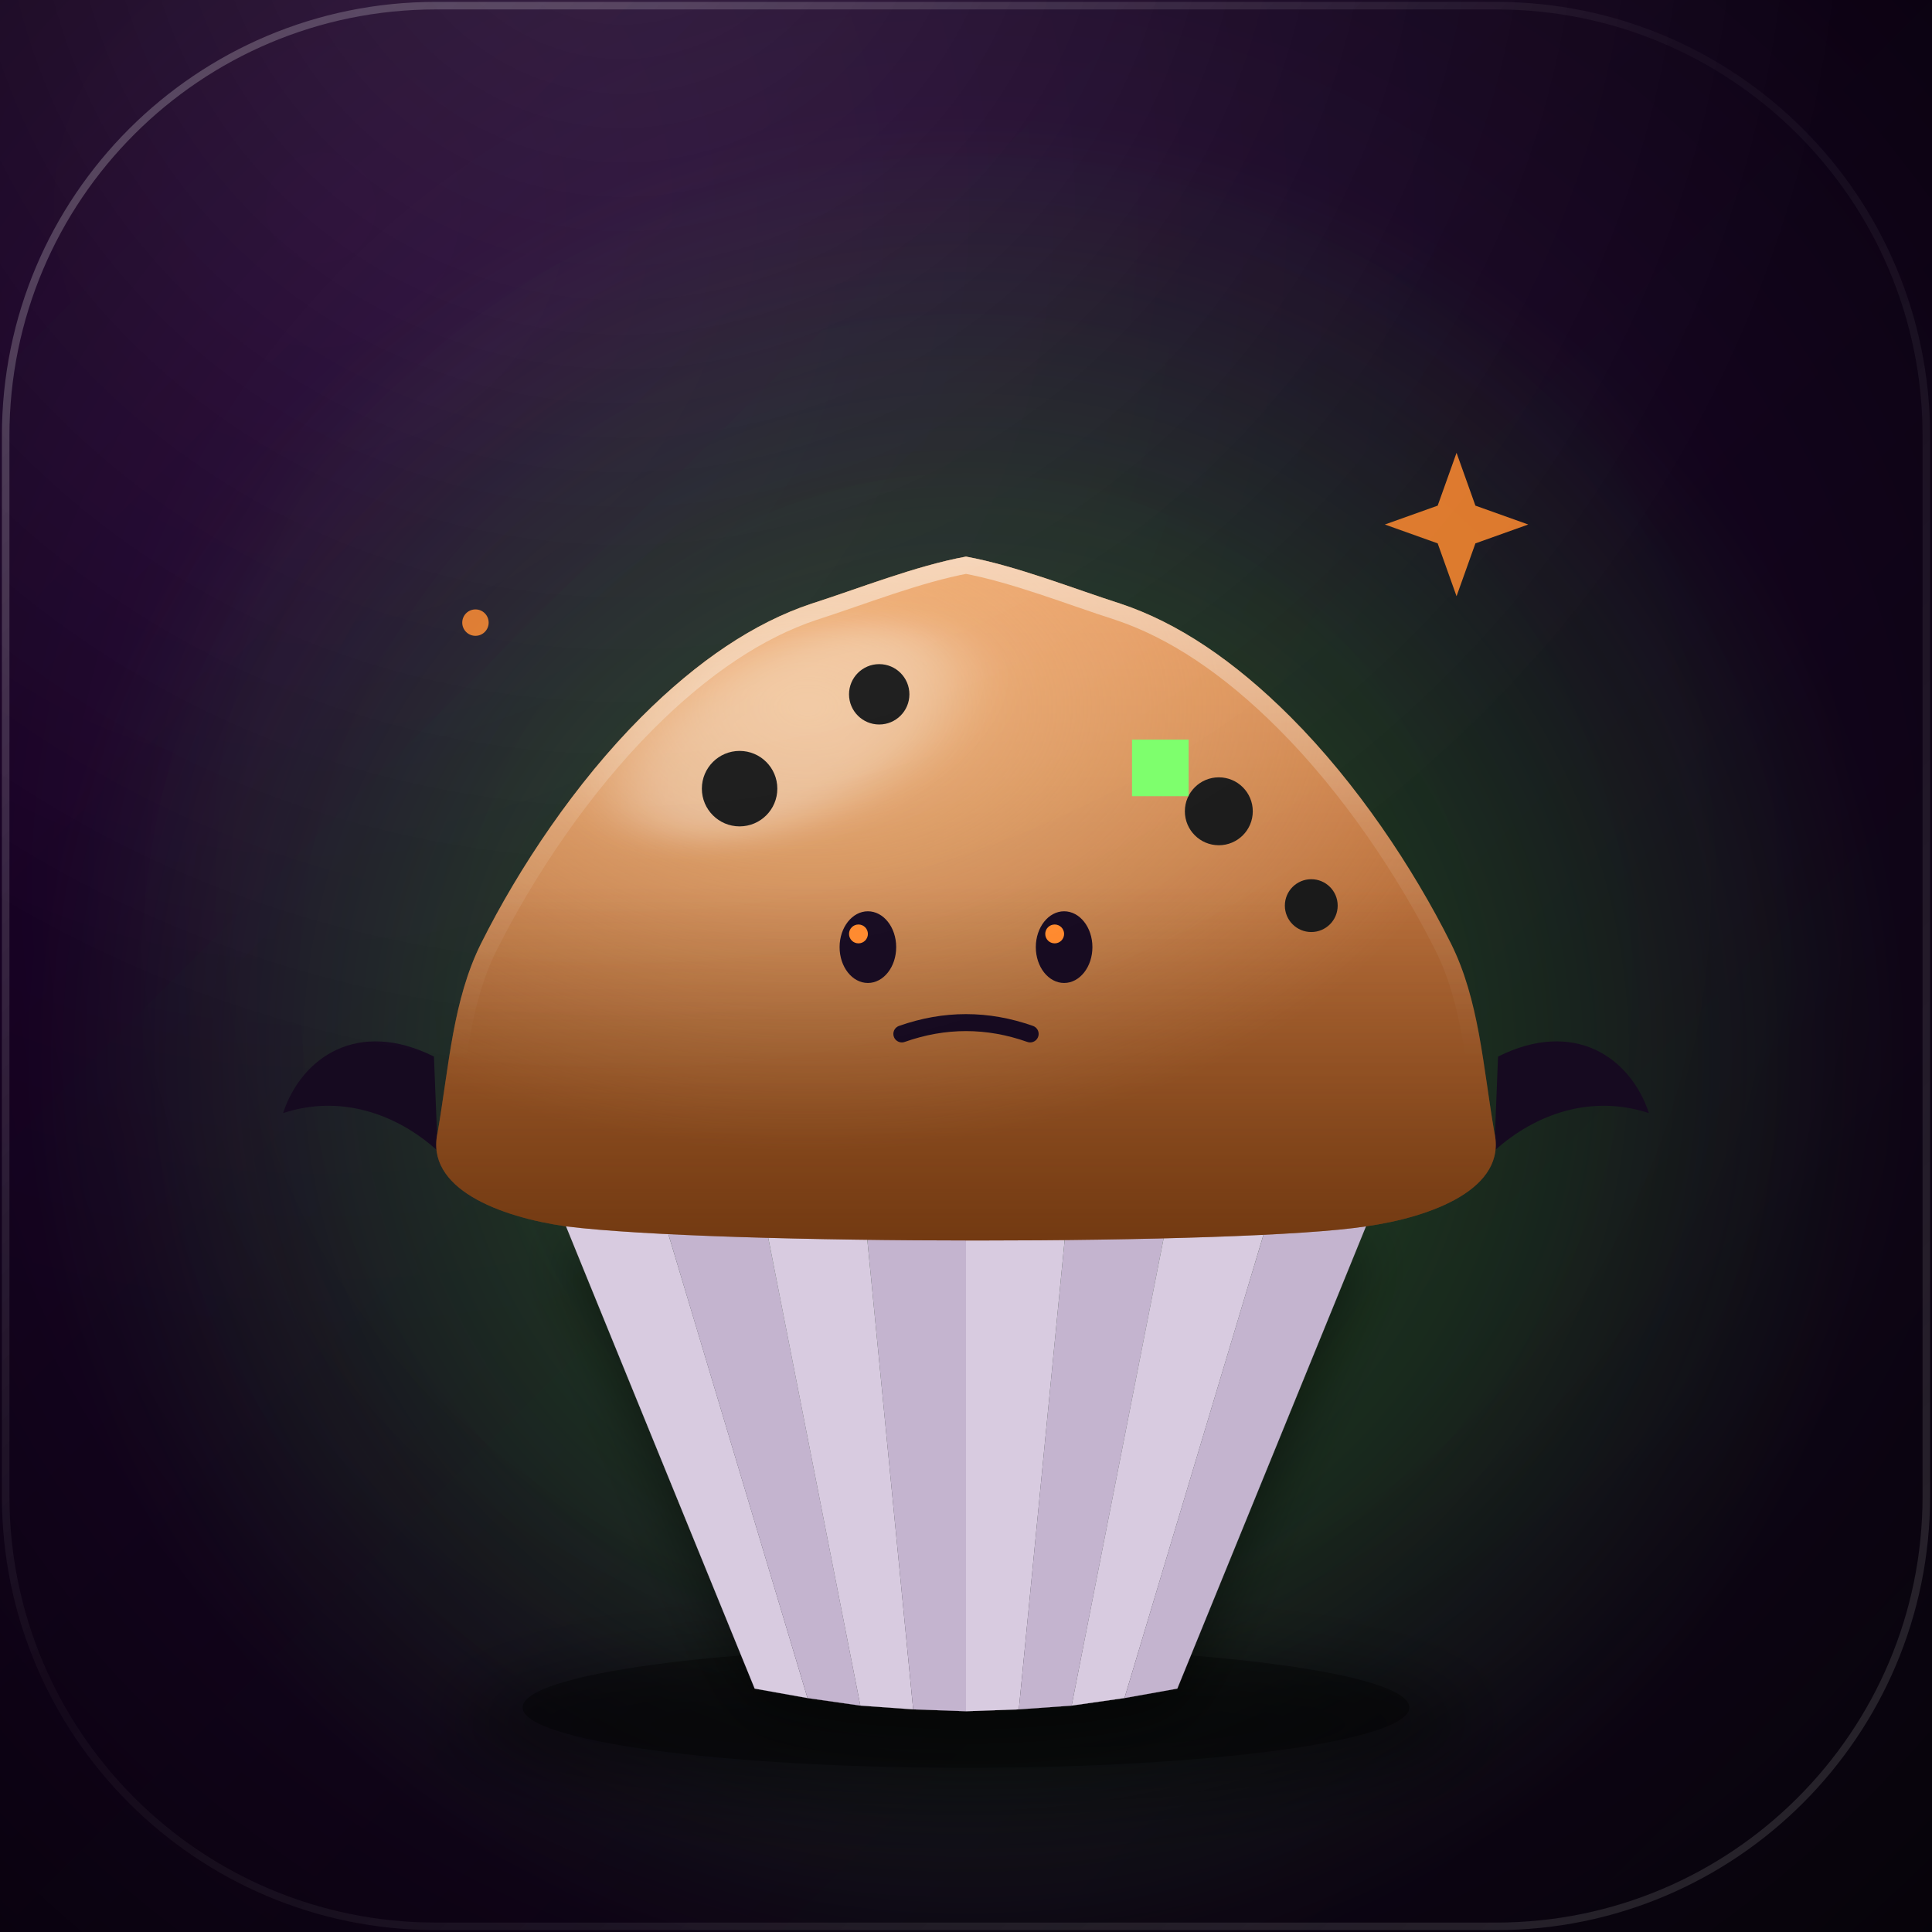
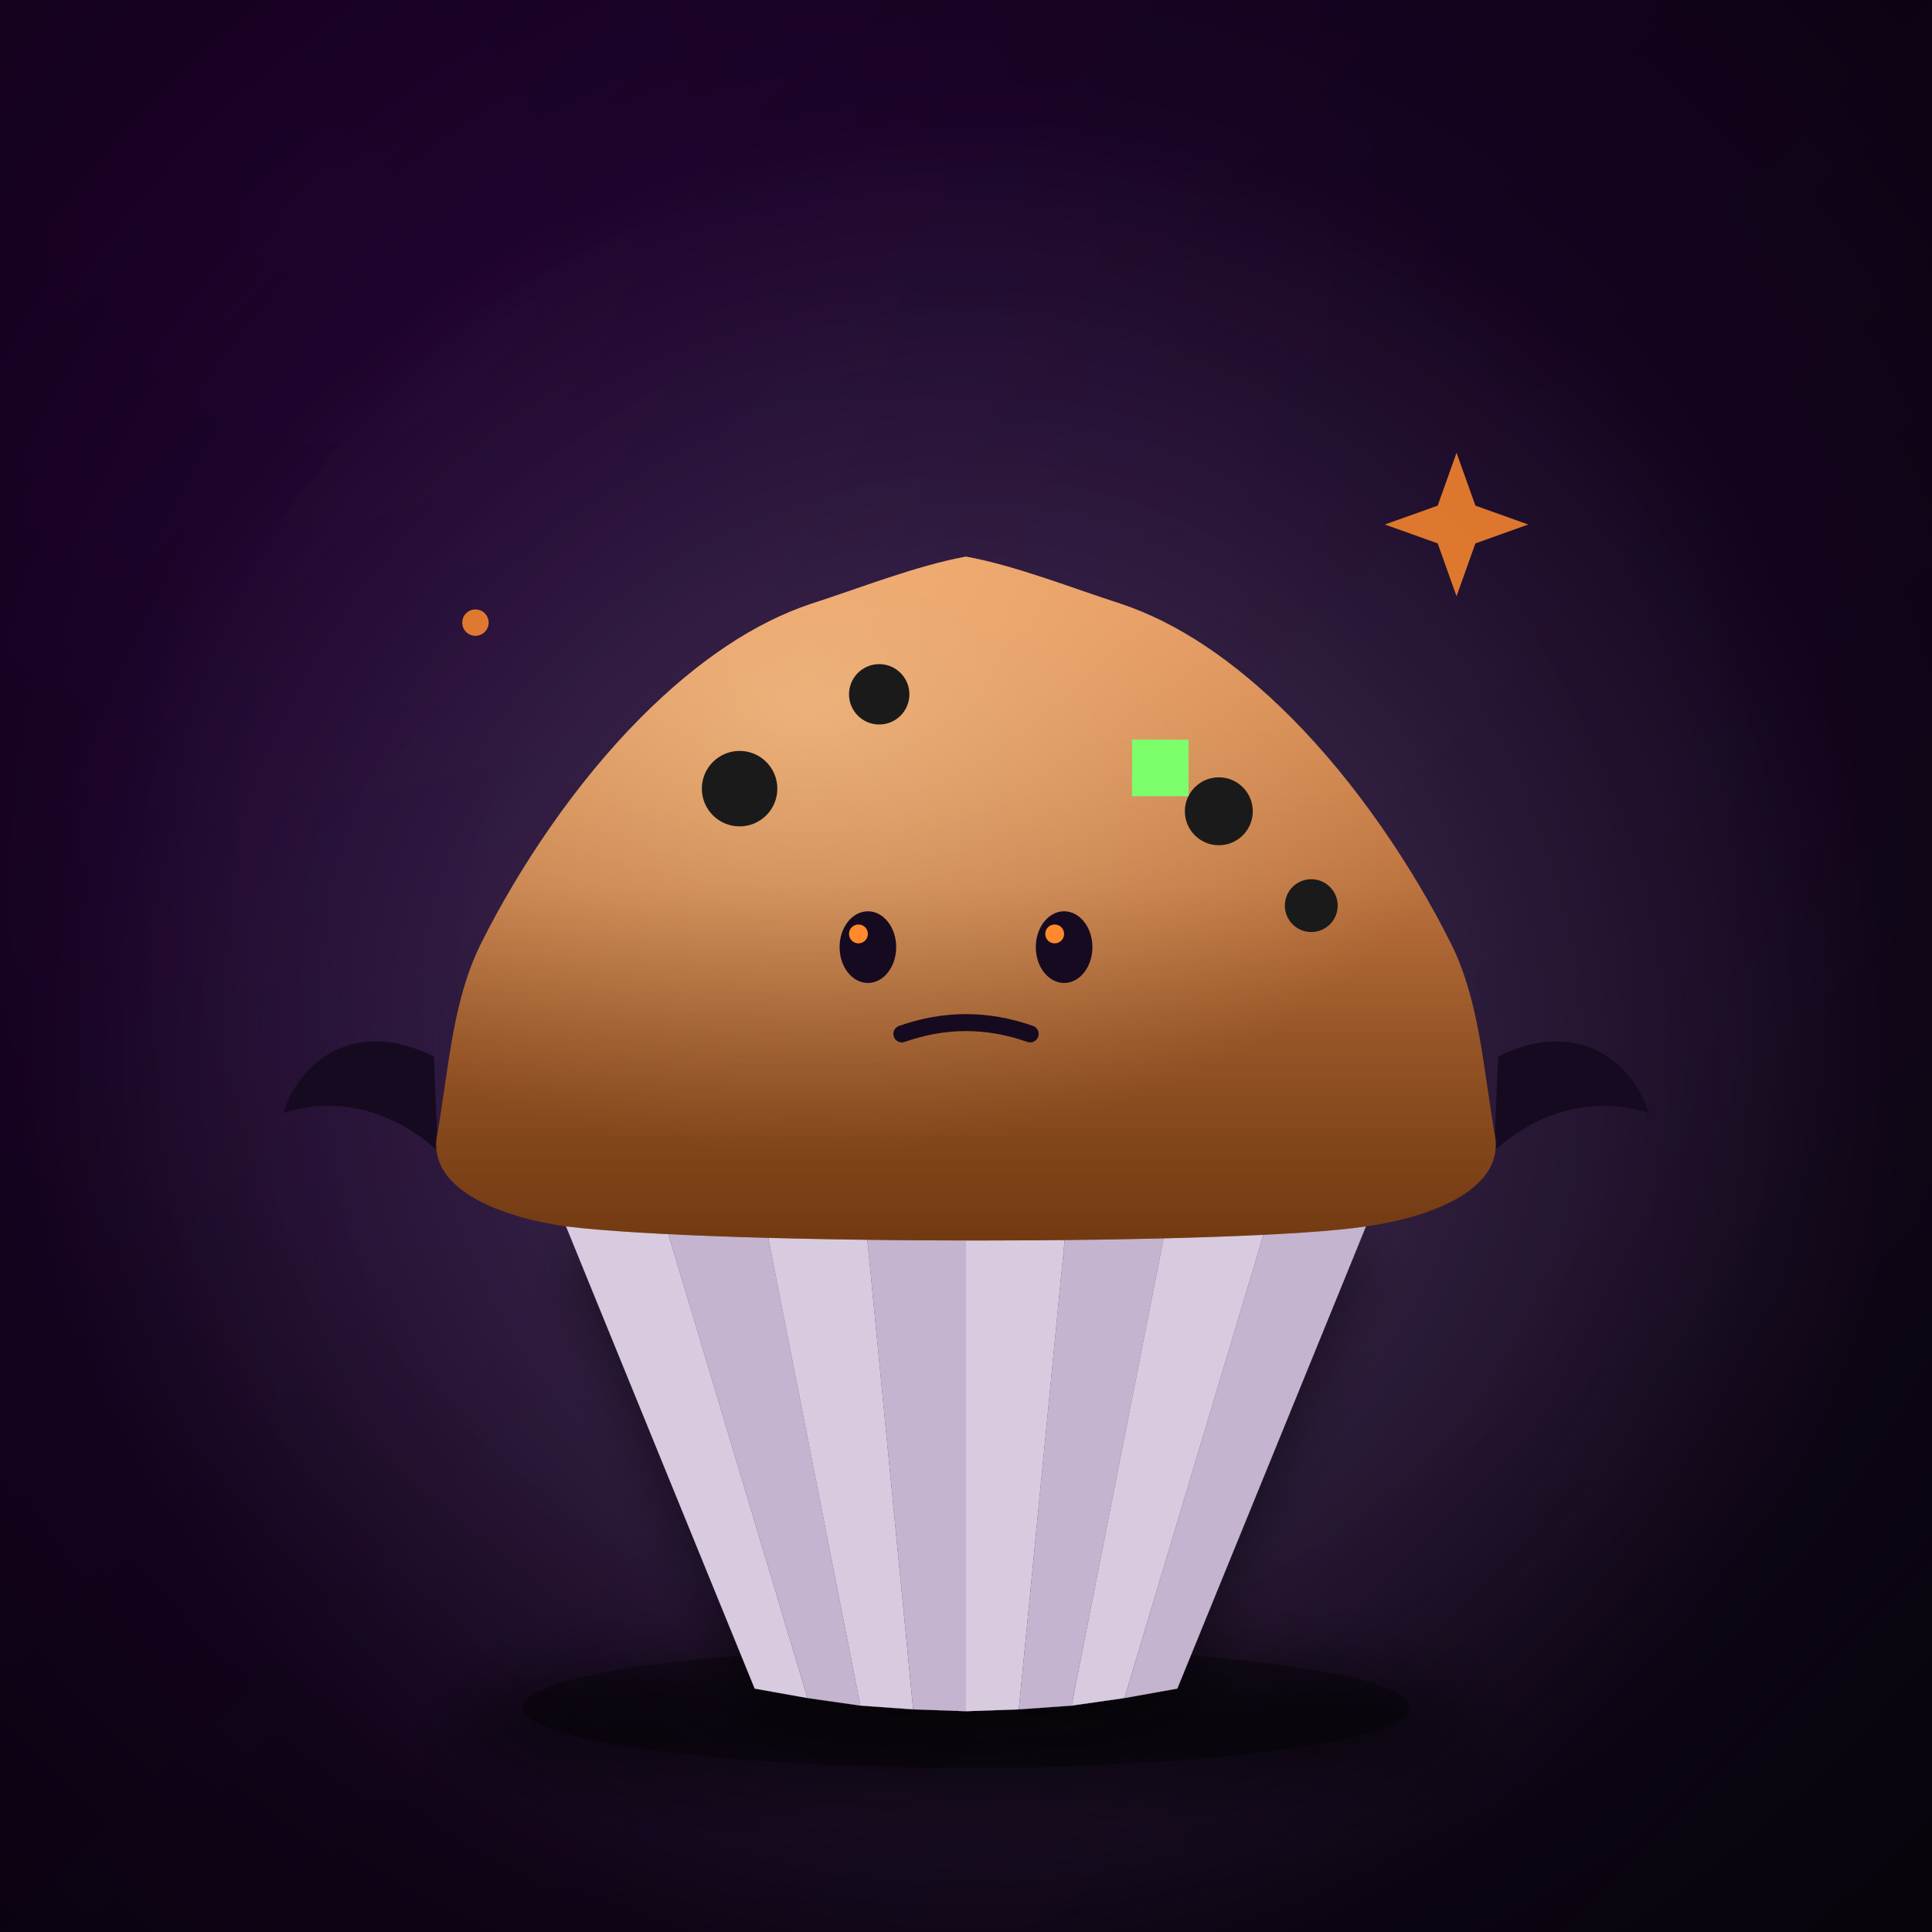
<svg xmlns="http://www.w3.org/2000/svg" width="1024" height="1024" viewBox="0 0 1024 1024">
  <defs>
    <linearGradient id="bg" x1="0" y1="0" x2="1" y2="1">
      <stop offset="0" stop-color="#3D1F52" />
      <stop offset="1" stop-color="#0D0614" />
    </linearGradient>
    <linearGradient id="dome" x1="0" y1="0" x2="0" y2="1">
      <stop offset="0" stop-color="#E8965A" />
      <stop offset="1" stop-color="#8A4A1E" />
    </linearGradient>
    <radialGradient id="sheen" cx="0.35" cy="0.22" r="0.65">
      <stop offset="0" stop-color="#F7C48E" stop-opacity="0.7" />
      <stop offset="1" stop-color="#F7C48E" stop-opacity="0" />
    </radialGradient>
    <radialGradient id="glow" cx="0.5" cy="0.5" r="0.5">
      <stop offset="0" stop-color="#7CFF6B" stop-opacity="0.10" />
      <stop offset="1" stop-color="#7CFF6B" stop-opacity="0" />
    </radialGradient>
    <filter id="s" x="-30%" y="-30%" width="160%" height="160%">
      <feDropShadow dx="0" dy="12" stdDeviation="14" flood-color="#000000" flood-opacity="0.45" />
    </filter>
    <linearGradient id="bg-rm" x1="0" y1="0" x2="1" y2="1">
      <stop offset="0" stop-color="#1D022D" />
      <stop offset="1" stop-color="#0E0715" />
    </linearGradient>
    <radialGradient id="glow-rm" cx="0.5" cy="0.5" r="0.5">
      <stop offset="0" stop-color="#033900" stop-opacity="0.10" />
      <stop offset="1" stop-color="#033900" stop-opacity="0" />
    </radialGradient>
    <radialGradient id="rmBloom" cx="512" cy="560" r="500" gradientUnits="userSpaceOnUse">
-       <stop offset="0" stop-color="#3CC428" stop-opacity="0.58" />
-       <stop offset=".42" stop-color="#3CC428" stop-opacity="0.244" />
-       <stop offset="1" stop-color="#3CC428" stop-opacity="0" />
+       <stop offset="0" stop-color="#A87DCA" stop-opacity="0.5" />
+       <stop offset=".42" stop-color="#A87DCA" stop-opacity="0.210" />
+       <stop offset="1" stop-color="#A87DCA" stop-opacity="0" />
    </radialGradient>
    <radialGradient id="rmVig" cx="512" cy="470" r="760" gradientUnits="userSpaceOnUse">
      <stop offset=".5" stop-color="#000000" stop-opacity="0" />
-       <stop offset="1" stop-color="#000000" stop-opacity="0.55" />
+       <stop offset="1" stop-color="#000000" stop-opacity="0.5" />
    </radialGradient>
    <filter id="rmBlur18" x="-40%" y="-200%" width="180%" height="500%">
      <feGaussianBlur stdDeviation="18" />
    </filter>
    <filter id="rmBlur6" x="-20%" y="-200%" width="140%" height="500%">
      <feGaussianBlur stdDeviation="6" />
    </filter>
    <linearGradient id="rmLinerShade" x1="300" y1="0" x2="724" y2="0" gradientUnits="userSpaceOnUse">
      <stop offset="0" stop-color="#695178" stop-opacity=".42" />
      <stop offset=".34" stop-color="#695178" stop-opacity="0" />
      <stop offset=".6" stop-color="#695178" stop-opacity="0" />
      <stop offset="1" stop-color="#695178" stop-opacity=".5" />
    </linearGradient>
    <linearGradient id="rmAO" x1="0" y1="660" x2="0" y2="730" gradientUnits="userSpaceOnUse">
      <stop offset="0" stop-color="#695178" stop-opacity=".55" />
      <stop offset="1" stop-color="#695178" stop-opacity="0" />
    </linearGradient>
    <clipPath id="rmLinerClip">
-       <polygon points="300,662 724,662 624,895 400,895" />
+       <polygon points="300,650 353,650 428,900 400,895" />
+       <polygon points="353,650 406,650 456,904 428,900" />
+       <polygon points="406,650 459,650 484,906 456,904" />
+       <polygon points="459,650 512,650 512,907 484,906" />
+       <polygon points="512,650 565,650 540,906 512,907" />
+       <polygon points="565,650 618,650 568,904 540,906" />
+       <polygon points="618,650 671,650 596,900 568,904" />
+       <polygon points="671,650 724,650 624,895 596,900" />
    </clipPath>
-     <linearGradient id="rmRim" x1="0" y1="290" x2="0" y2="560" gradientUnits="userSpaceOnUse">
-       <stop offset="0" stop-color="#FFFFFF" stop-opacity=".85" />
-       <stop offset=".55" stop-color="#FFFFFF" stop-opacity=".18" />
-       <stop offset="1" stop-color="#FFFFFF" stop-opacity="0" />
-     </linearGradient>
-     <radialGradient id="rmGloss" cx="330" cy="-80" r="660" gradientUnits="userSpaceOnUse">
+     <radialGradient id="rmKey" cx="170" cy="110" r="900" gradientUnits="userSpaceOnUse">
      <stop offset="0" stop-color="#FFFFFF" stop-opacity="0.12" />
-       <stop offset=".55" stop-color="#FFFFFF" stop-opacity="0.042" />
-       <stop offset="1" stop-color="#FFFFFF" stop-opacity="0" />
-     </radialGradient>
-     <radialGradient id="rmKey" cx="170" cy="110" r="900" gradientUnits="userSpaceOnUse">
-       <stop offset="0" stop-color="#FFFFFF" stop-opacity="0.22" />
      <stop offset=".7" stop-color="#FFFFFF" stop-opacity="0" />
    </radialGradient>
    <linearGradient id="rmDomeShade" x1="0" y1="470" x2="0" y2="660" gradientUnits="userSpaceOnUse">
      <stop offset="0" stop-color="#522300" stop-opacity="0" />
      <stop offset="1" stop-color="#522300" stop-opacity=".42" />
-     </linearGradient>
-     <filter id="rmBlur14" x="-50%" y="-50%" width="200%" height="200%">
-       <feGaussianBlur stdDeviation="14" />
-     </filter>
-     <linearGradient id="rmEdge" x1="0" y1="0" x2="1024" y2="1024" gradientUnits="userSpaceOnUse">
-       <stop offset="0" stop-color="#FFFFFF" stop-opacity="0.26" />
-       <stop offset=".45" stop-color="#FFFFFF" stop-opacity="0.026" />
-       <stop offset="1" stop-color="#FFFFFF" stop-opacity="0.130" />
    </linearGradient>
    <clipPath id="rmDomeClip">
      <path d="M300,650 C265,645 225,630 232,600 C238,565 240,530 255,500 C275,460 305,415 340,380 C370,350 400,330 430,320 C455,312 485,300 512,295 C539,300 569,312 594,320 C624,330 654,350 684,380 C719,415 749,460 769,500 C784,530 786,565 792,600 C799,630 759,645 724,650 C660,660 380,660 300,650 Z" />
    </clipPath>
  </defs>
  <g clip-path="url(#rmLinerClip)">
    <rect x="300" y="662" width="424" height="240" fill="url(#rmLinerShade)" />
    <rect x="300" y="662" width="424" height="70" fill="url(#rmAO)" />
  </g>
  <rect width="1024" height="1024" fill="url(#bg-rm)" />
  <circle cx="512" cy="520" r="480" fill="url(#glow-rm)" />
  <rect width="1024" height="1024" fill="url(#rmKey)" style="mix-blend-mode:soft-light" />
  <circle cx="512" cy="560" r="500" fill="url(#rmBloom)" />
  <rect width="1024" height="1024" fill="url(#rmVig)" />
-   <ellipse cx="512" cy="914" rx="268" ry="40" fill="#000000" opacity="0.42" filter="url(#rmBlur18)" />
+   <ellipse cx="512" cy="914" rx="268" ry="40" fill="#000000" opacity="0.5" filter="url(#rmBlur18)" />
  <ellipse cx="512" cy="905" rx="235" ry="32" fill="#000000" opacity="0.35" />
  <g fill="#160A20">
    <path d="M230,560 C190,540 160,560 150,590 C180,580 210,590 232,610 Z" />
    <path d="M794,560 C834,540 864,560 874,590 C844,580 814,590 792,610 Z" />
  </g>
  <g filter="url(#s)">
    <polygon points="300,650 353,650 428,900 400,895" fill="#D8CBE0" />
    <polygon points="353,650 406,650 456,904 428,900" fill="#C4B4CF" />
    <polygon points="406,650 459,650 484,906 456,904" fill="#D8CBE0" />
    <polygon points="459,650 512,650 512,907 484,906" fill="#C4B4CF" />
    <polygon points="512,650 565,650 540,906 512,907" fill="#D8CBE0" />
    <polygon points="565,650 618,650 568,904 540,906" fill="#C4B4CF" />
    <polygon points="618,650 671,650 596,900 568,904" fill="#D8CBE0" />
    <polygon points="671,650 724,650 624,895 596,900" fill="#C4B4CF" />
  </g>
  <path d="M300,650 C265,645 225,630 232,600 C238,565 240,530 255,500 C275,460 305,415 340,380 C370,350 400,330 430,320 C455,312 485,300 512,295 C539,300 569,312 594,320 C624,330 654,350 684,380 C719,415 749,460 769,500 C784,530 786,565 792,600 C799,630 759,645 724,650 C660,660 380,660 300,650 Z" fill="url(#dome)" />
  <path d="M300,650 C265,645 225,630 232,600 C238,565 240,530 255,500 C275,460 305,415 340,380 C370,350 400,330 430,320 C455,312 485,300 512,295 C539,300 569,312 594,320 C624,330 654,350 684,380 C719,415 749,460 769,500 C784,530 786,565 792,600 C799,630 759,645 724,650 C660,660 380,660 300,650 Z" fill="url(#sheen)" />
  <g clip-path="url(#rmDomeClip)">
    <rect x="220" y="470" width="590" height="200" fill="url(#rmDomeShade)" />
-     <ellipse cx="418" cy="388" rx="96" ry="46" fill="#FFFFFF" opacity="0.3" transform="rotate(-24 418 388)" filter="url(#rmBlur14)" />
-     <path d="M300,650 C265,645 225,630 232,600 C238,565 240,530 255,500 C275,460 305,415 340,380 C370,350 400,330 430,320 C455,312 485,300 512,295 C539,300 569,312 594,320 C624,330 654,350 684,380 C719,415 749,460 769,500 C784,530 786,565 792,600 C799,630 759,645 724,650 C660,660 380,660 300,650 Z" fill="none" stroke="url(#rmRim)" stroke-width="18" opacity="0.6" />
  </g>
  <g fill="#1A1A1A">
    <circle cx="392" cy="418" r="20" />
    <circle cx="466" cy="368" r="16" />
    <circle cx="646" cy="430" r="18" />
    <circle cx="695" cy="480" r="14" />
  </g>
  <rect x="600" y="392" width="30" height="30" fill="#7CFF6B" />
  <g>
    <ellipse cx="460" cy="502" rx="15" ry="19" fill="#160A20" />
    <ellipse cx="564" cy="502" rx="15" ry="19" fill="#160A20" />
    <circle cx="455" cy="495" r="5" fill="#FF8A2E" />
    <circle cx="559" cy="495" r="5" fill="#FF8A2E" />
    <path d="M478,548 Q512,536 546,548" stroke="#160A20" stroke-width="9" stroke-linecap="round" fill="none" />
  </g>
  <g fill="#FF8A2E" opacity="0.85">
    <path d="M772,240 L782,268 L810,278 L782,288 L772,316 L762,288 L734,278 L762,268 Z" />
    <circle cx="252" cy="330" r="7" />
  </g>
-   <rect width="1024" height="1024" fill="url(#rmGloss)" />
-   <rect x="3" y="3" width="1018" height="1018" rx="228" fill="none" stroke="url(#rmEdge)" stroke-width="4" />
</svg>
